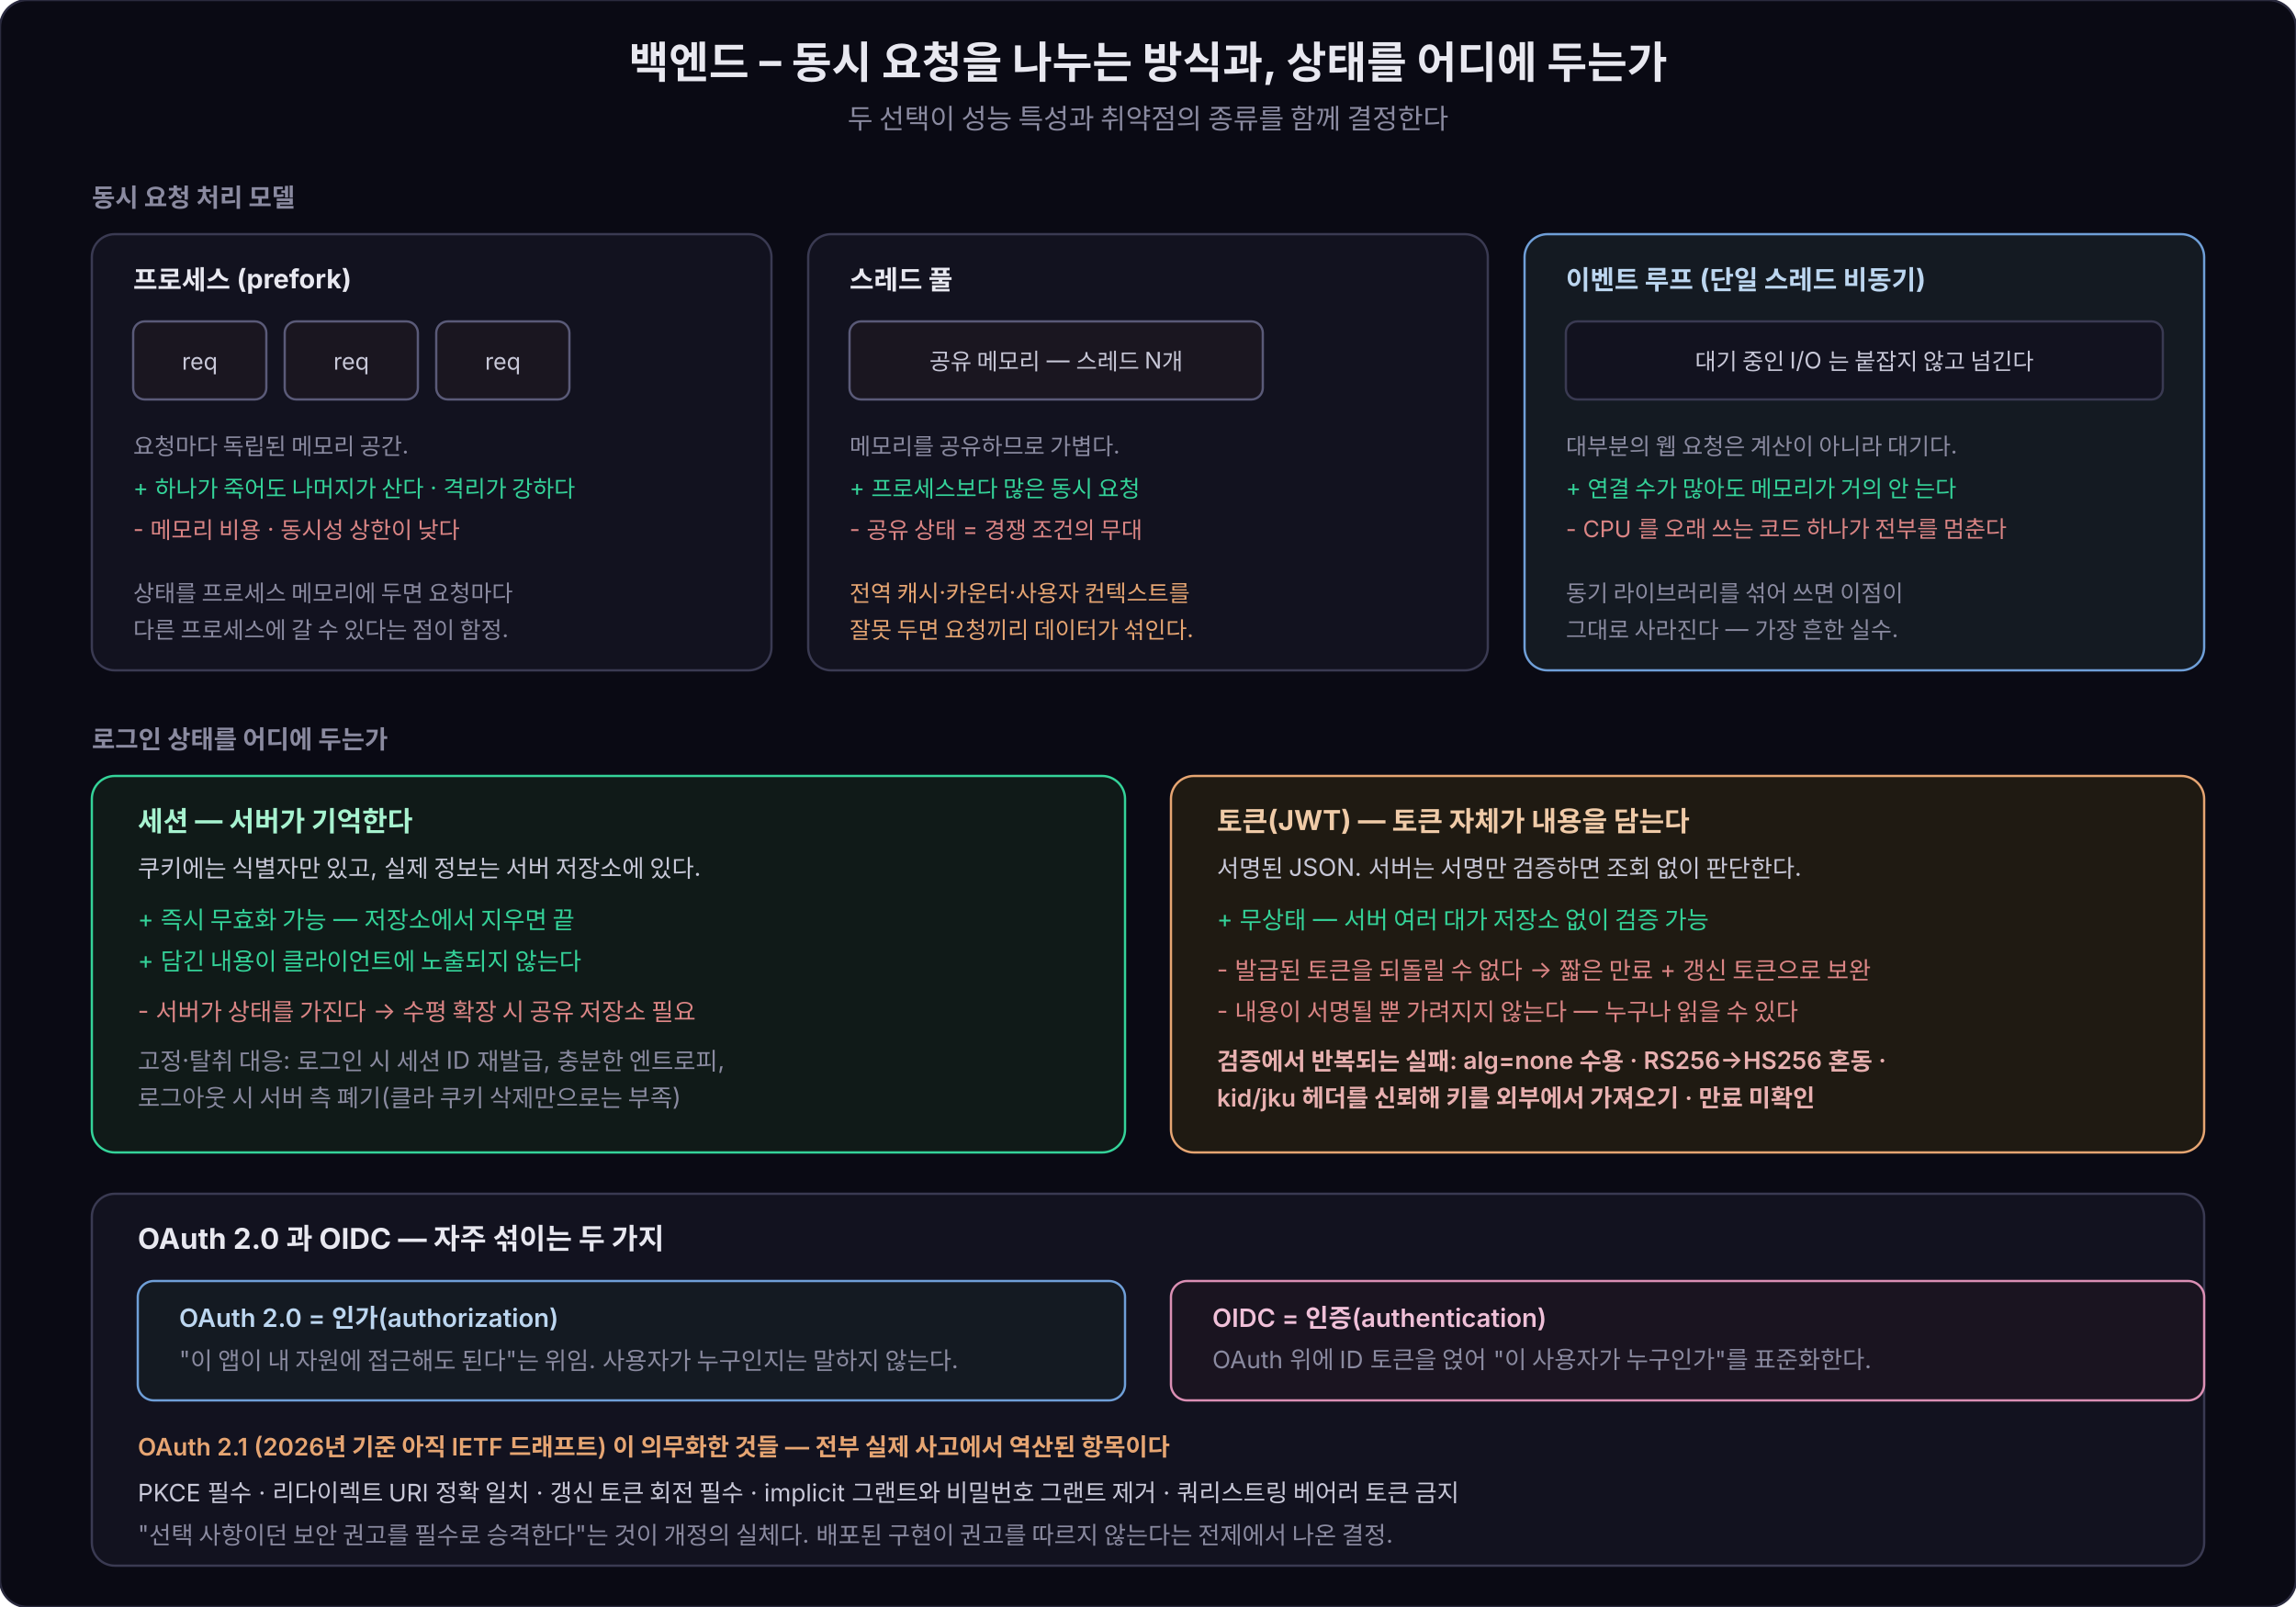
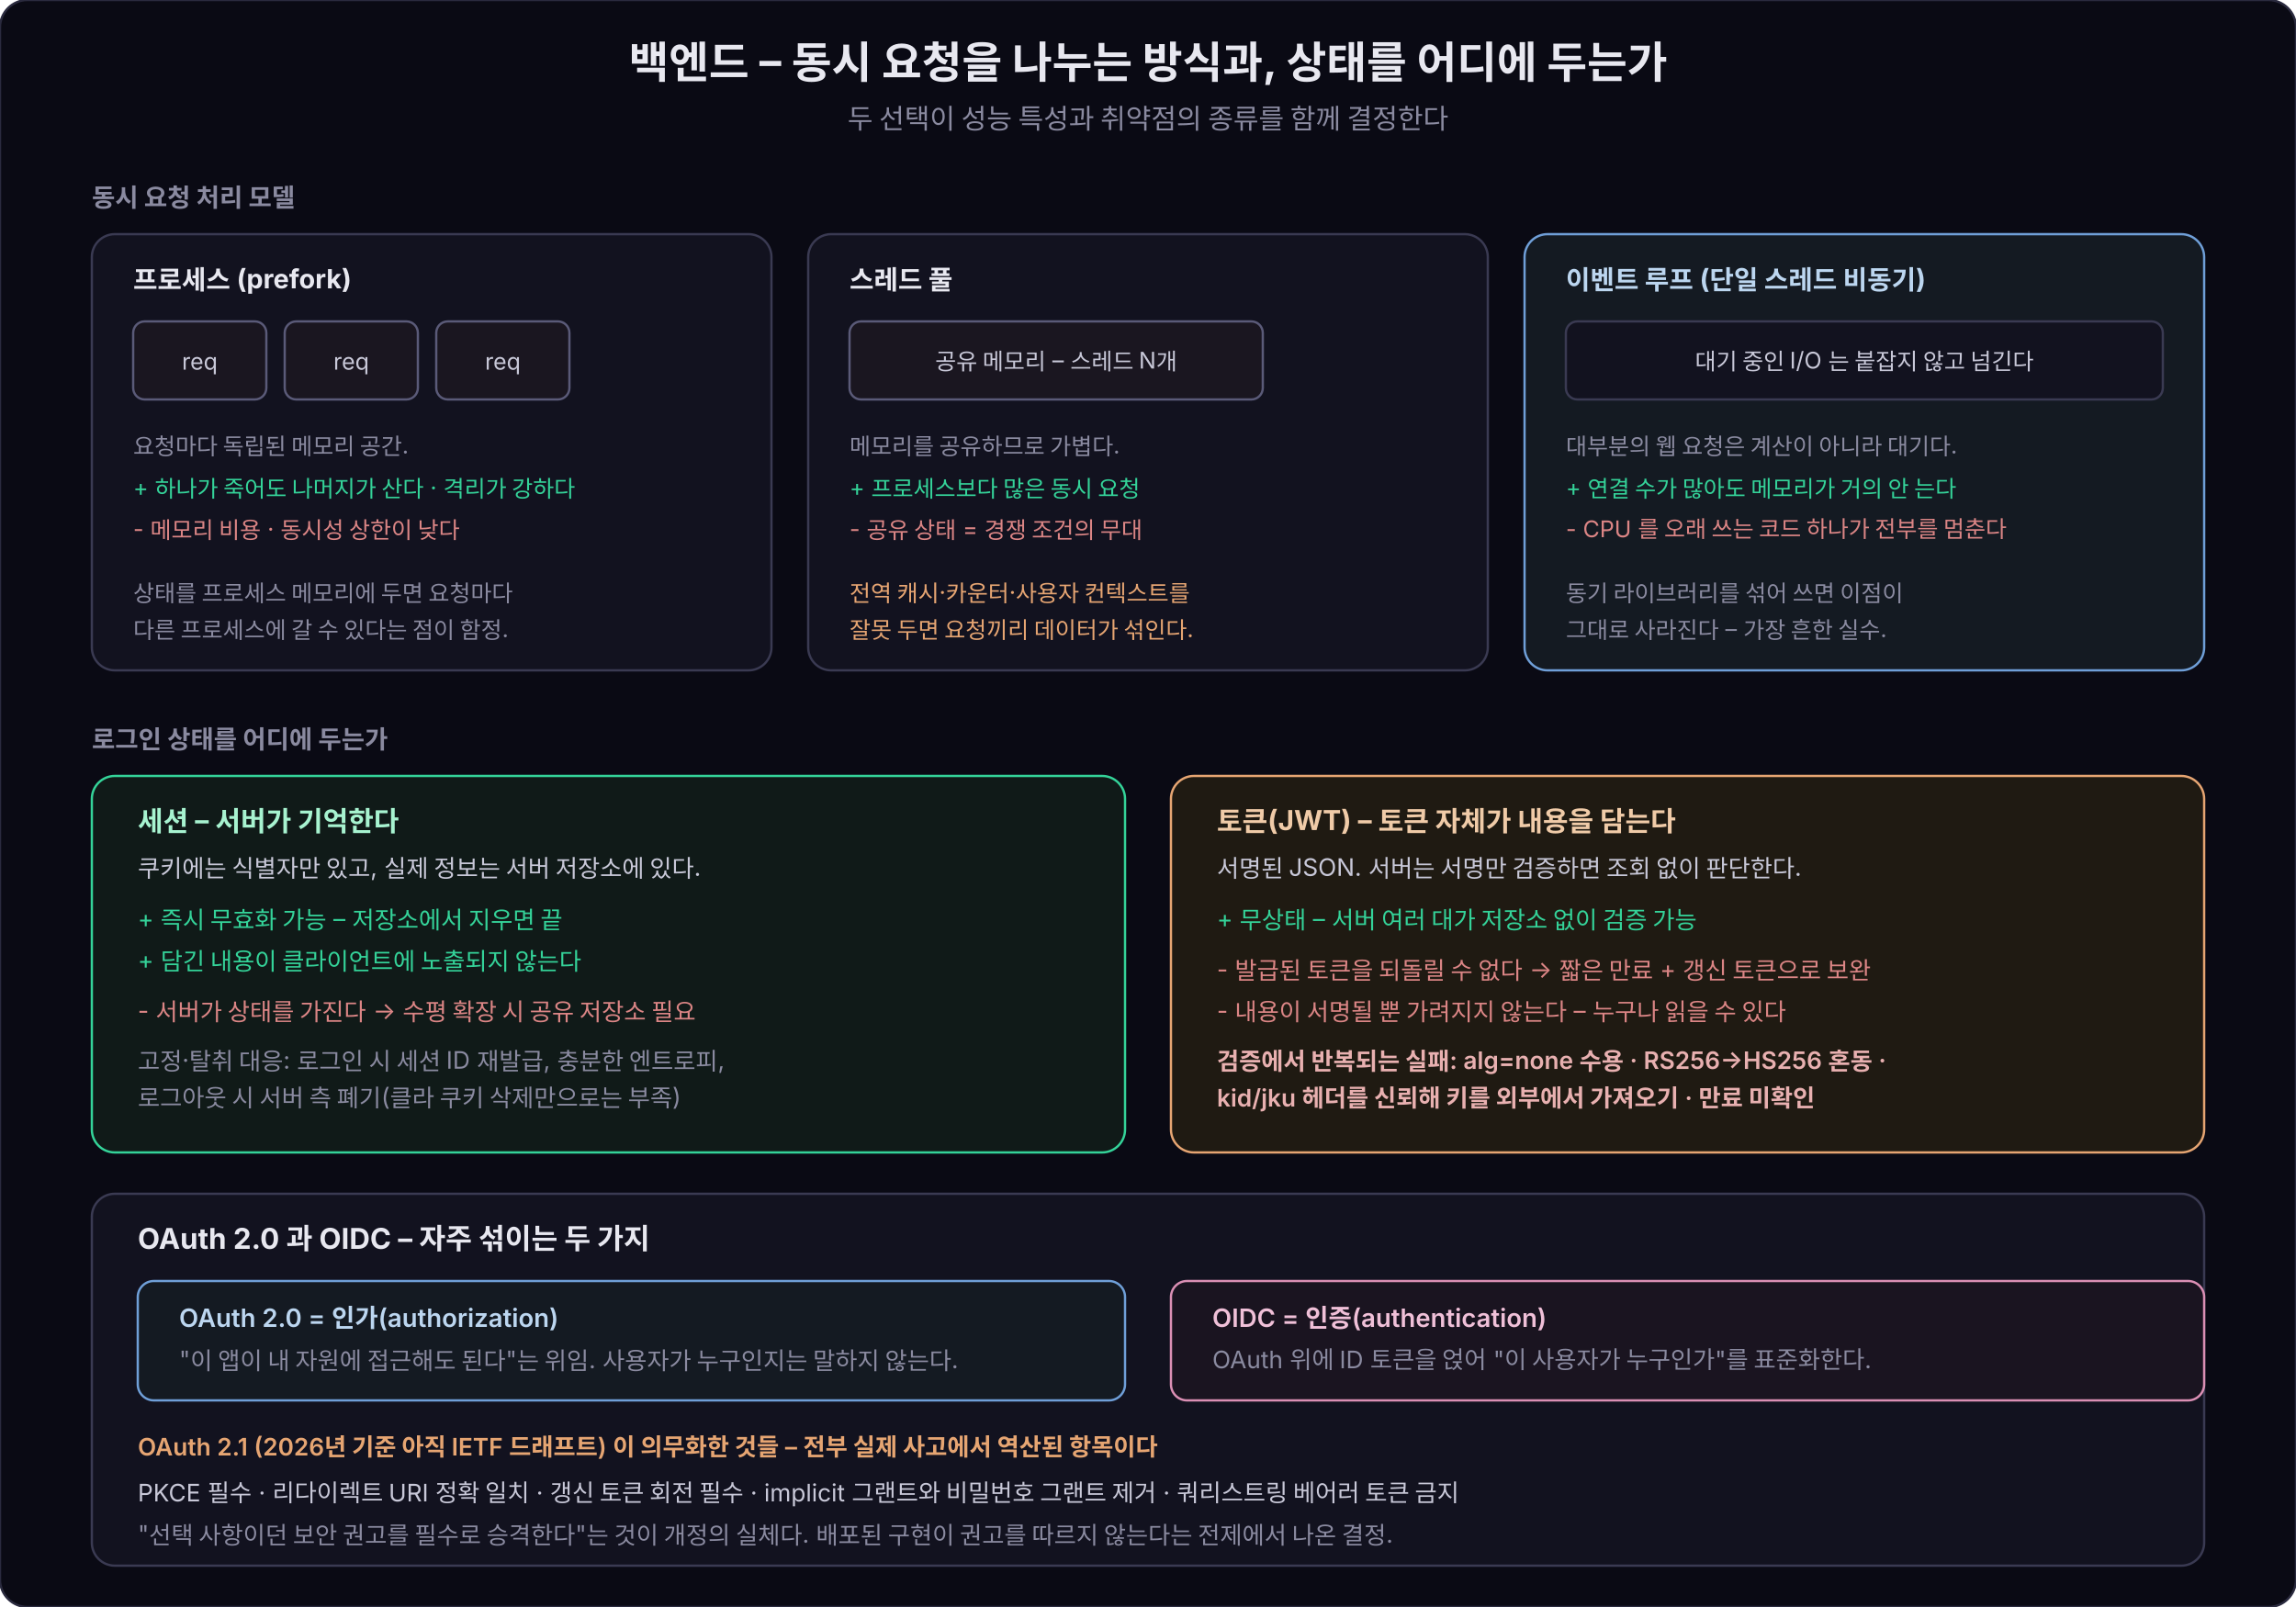
<svg xmlns="http://www.w3.org/2000/svg" viewBox="0 0 1000 700" font-family="Pretendard, -apple-system, 'Segoe UI', sans-serif">
  <defs>
    <marker id="k1" viewBox="0 0 10 10" refX="9" refY="5" markerWidth="6" markerHeight="6" orient="auto-start-reverse">
      <path d="M 0 0 L 10 5 L 0 10 z" fill="#5a5a78" />
    </marker>
  </defs>
  <rect x="0" y="0" width="1000" height="700" rx="12" fill="#0a0a14" stroke="#2a2a3e" />
  <text x="500" y="34" text-anchor="middle" fill="#e8e8f0" font-size="19" font-weight="700">백엔드 – 동시 요청을 나누는 방식과, 상태를 어디에 두는가</text>
  <text x="500" y="56" text-anchor="middle" fill="#8a8aa0" font-size="12">두 선택이 성능 특성과 취약점의 종류를 함께 결정한다</text>
  <text x="40" y="90" fill="#8a8aa0" font-size="11" font-weight="600">동시 요청 처리 모델</text>
  <rect x="40" y="102" width="296" height="190" rx="10" fill="#12121f" stroke="#3a3a52" />
  <text x="58" y="126" fill="#e8e8f0" font-size="11.5" font-weight="700">프로세스 (prefork)</text>
  <g>
    <rect x="58" y="140" width="58" height="34" rx="5" fill="#1a1620" stroke="#5a5a78" />
    <text x="87" y="161" text-anchor="middle" fill="#c8c8d8" font-size="10">req</text>
    <rect x="124" y="140" width="58" height="34" rx="5" fill="#1a1620" stroke="#5a5a78" />
    <text x="153" y="161" text-anchor="middle" fill="#c8c8d8" font-size="10">req</text>
    <rect x="190" y="140" width="58" height="34" rx="5" fill="#1a1620" stroke="#5a5a78" />
    <text x="219" y="161" text-anchor="middle" fill="#c8c8d8" font-size="10">req</text>
  </g>
  <text x="58" y="198" fill="#8a8aa0" font-size="10">요청마다 독립된 메모리 공간.</text>
  <text x="58" y="216" fill="#34d399" font-size="10">+ 하나가 죽어도 나머지가 산다 · 격리가 강하다</text>
  <text x="58" y="234" fill="#db8585" font-size="10">- 메모리 비용 · 동시성 상한이 낮다</text>
  <text x="58" y="262" fill="#8a8aa0" font-size="10">상태를 프로세스 메모리에 두면 요청마다</text>
  <text x="58" y="278" fill="#8a8aa0" font-size="10">다른 프로세스에 갈 수 있다는 점이 함정.</text>
  <rect x="352" y="102" width="296" height="190" rx="10" fill="#12121f" stroke="#3a3a52" />
  <text x="370" y="126" fill="#e8e8f0" font-size="11.5" font-weight="700">스레드 풀</text>
  <g>
    <rect x="370" y="140" width="180" height="34" rx="5" fill="#1a1620" stroke="#5a5a78" />
-     <text x="460" y="161" text-anchor="middle" fill="#c8c8d8" font-size="10">공유 메모리 — 스레드 N개</text>
+     <text x="460" y="161" text-anchor="middle" fill="#c8c8d8" font-size="10">공유 메모리 – 스레드 N개</text>
  </g>
  <text x="370" y="198" fill="#8a8aa0" font-size="10">메모리를 공유하므로 가볍다.</text>
  <text x="370" y="216" fill="#34d399" font-size="10">+ 프로세스보다 많은 동시 요청</text>
  <text x="370" y="234" fill="#db8585" font-size="10">- 공유 상태 = 경쟁 조건의 무대</text>
  <text x="370" y="262" fill="#e6a572" font-size="10">전역 캐시·카운터·사용자 컨텍스트를</text>
  <text x="370" y="278" fill="#e6a572" font-size="10">잘못 두면 요청끼리 데이터가 섞인다.</text>
  <rect x="664" y="102" width="296" height="190" rx="10" fill="#141a22" stroke="#6f9fd8" />
  <text x="682" y="126" fill="#bcd6f0" font-size="11.5" font-weight="700">이벤트 루프 (단일 스레드 비동기)</text>
  <g>
    <rect x="682" y="140" width="260" height="34" rx="5" fill="#12121f" stroke="#3a3a52" />
    <text x="812" y="161" text-anchor="middle" fill="#c8c8d8" font-size="10">대기 중인 I/O 는 붙잡지 않고 넘긴다</text>
  </g>
  <text x="682" y="198" fill="#8a8aa0" font-size="10">대부분의 웹 요청은 계산이 아니라 대기다.</text>
  <text x="682" y="216" fill="#34d399" font-size="10">+ 연결 수가 많아도 메모리가 거의 안 는다</text>
  <text x="682" y="234" fill="#db8585" font-size="10">- CPU 를 오래 쓰는 코드 하나가 전부를 멈춘다</text>
  <text x="682" y="262" fill="#8a8aa0" font-size="10">동기 라이브러리를 섞어 쓰면 이점이</text>
-   <text x="682" y="278" fill="#8a8aa0" font-size="10">그대로 사라진다 — 가장 흔한 실수.</text>
+   <text x="682" y="278" fill="#8a8aa0" font-size="10">그대로 사라진다 – 가장 흔한 실수.</text>
  <text x="40" y="326" fill="#8a8aa0" font-size="11" font-weight="600">로그인 상태를 어디에 두는가</text>
  <rect x="40" y="338" width="450" height="164" rx="10" fill="#101a18" stroke="#34d399" />
-   <text x="60" y="362" fill="#a7f3d0" font-size="12" font-weight="700">세션 — 서버가 기억한다</text>
+   <text x="60" y="362" fill="#a7f3d0" font-size="12" font-weight="700">세션 – 서버가 기억한다</text>
  <text x="60" y="382" fill="#c8c8d8" font-size="10.5">쿠키에는 식별자만 있고, 실제 정보는 서버 저장소에 있다.</text>
-   <text x="60" y="404" fill="#34d399" font-size="10.5">+ 즉시 무효화 가능 — 저장소에서 지우면 끝</text>
+   <text x="60" y="404" fill="#34d399" font-size="10.5">+ 즉시 무효화 가능 – 저장소에서 지우면 끝</text>
  <text x="60" y="422" fill="#34d399" font-size="10.5">+ 담긴 내용이 클라이언트에 노출되지 않는다</text>
  <text x="60" y="444" fill="#db8585" font-size="10.5">- 서버가 상태를 가진다 → 수평 확장 시 공유 저장소 필요</text>
  <text x="60" y="466" fill="#8a8aa0" font-size="10.5">고정·탈취 대응: 로그인 시 세션 ID 재발급, 충분한 엔트로피,</text>
  <text x="60" y="482" fill="#8a8aa0" font-size="10.5">로그아웃 시 서버 측 폐기(클라 쿠키 삭제만으로는 부족)</text>
  <rect x="510" y="338" width="450" height="164" rx="10" fill="#1f1a12" stroke="#e6a572" />
-   <text x="530" y="362" fill="#f0cba8" font-size="12" font-weight="700">토큰(JWT) — 토큰 자체가 내용을 담는다</text>
+   <text x="530" y="362" fill="#f0cba8" font-size="12" font-weight="700">토큰(JWT) – 토큰 자체가 내용을 담는다</text>
  <text x="530" y="382" fill="#c8c8d8" font-size="10.5">서명된 JSON. 서버는 서명만 검증하면 조회 없이 판단한다.</text>
-   <text x="530" y="404" fill="#34d399" font-size="10.5">+ 무상태 — 서버 여러 대가 저장소 없이 검증 가능</text>
+   <text x="530" y="404" fill="#34d399" font-size="10.5">+ 무상태 – 서버 여러 대가 저장소 없이 검증 가능</text>
  <text x="530" y="426" fill="#db8585" font-size="10.5">- 발급된 토큰을 되돌릴 수 없다 → 짧은 만료 + 갱신 토큰으로 보완</text>
-   <text x="530" y="444" fill="#db8585" font-size="10.5">- 내용이 서명될 뿐 가려지지 않는다 — 누구나 읽을 수 있다</text>
+   <text x="530" y="444" fill="#db8585" font-size="10.5">- 내용이 서명될 뿐 가려지지 않는다 – 누구나 읽을 수 있다</text>
  <text x="530" y="466" fill="#e8b0b0" font-size="10.5" font-weight="600">검증에서 반복되는 실패: alg=none 수용 · RS256→HS256 혼동 ·</text>
  <text x="530" y="482" fill="#e8b0b0" font-size="10.5" font-weight="600">kid/jku 헤더를 신뢰해 키를 외부에서 가져오기 · 만료 미확인</text>
  <rect x="40" y="520" width="920" height="162" rx="10" fill="#12121f" stroke="#3a3a52" />
-   <text x="60" y="544" fill="#e8e8f0" font-size="12.5" font-weight="700">OAuth 2.0 과 OIDC — 자주 섞이는 두 가지</text>
+   <text x="60" y="544" fill="#e8e8f0" font-size="12.5" font-weight="700">OAuth 2.0 과 OIDC – 자주 섞이는 두 가지</text>
  <rect x="60" y="558" width="430" height="52" rx="7" fill="#141a22" stroke="#6f9fd8" />
  <text x="78" y="578" fill="#bcd6f0" font-size="11" font-weight="600">OAuth 2.0 = 인가(authorization)</text>
  <text x="78" y="596" fill="#8a8aa0" font-size="10.5">"이 앱이 내 자원에 접근해도 된다"는 위임. 사용자가 누구인지는 말하지 않는다.</text>
  <rect x="510" y="558" width="450" height="52" rx="7" fill="#1a1420" stroke="#db8fb4" />
  <text x="528" y="578" fill="#f0c0d8" font-size="11" font-weight="600">OIDC = 인증(authentication)</text>
  <text x="528" y="596" fill="#8a8aa0" font-size="10.5">OAuth 위에 ID 토큰을 얹어 "이 사용자가 누구인가"를 표준화한다.</text>
-   <text x="60" y="634" fill="#e6a572" font-size="10.5" font-weight="600">OAuth 2.1 (2026년 기준 아직 IETF 드래프트) 이 의무화한 것들 — 전부 실제 사고에서 역산된 항목이다</text>
+   <text x="60" y="634" fill="#e6a572" font-size="10.5" font-weight="600">OAuth 2.1 (2026년 기준 아직 IETF 드래프트) 이 의무화한 것들 – 전부 실제 사고에서 역산된 항목이다</text>
  <text x="60" y="654" fill="#c8c8d8" font-size="10.5">PKCE 필수 · 리다이렉트 URI 정확 일치 · 갱신 토큰 회전 필수 · implicit 그랜트와 비밀번호 그랜트 제거 · 쿼리스트링 베어러 토큰 금지</text>
  <text x="60" y="672" fill="#8a8aa0" font-size="10.5">"선택 사항이던 보안 권고를 필수로 승격한다"는 것이 개정의 실체다. 배포된 구현이 권고를 따르지 않는다는 전제에서 나온 결정.</text>
</svg>
